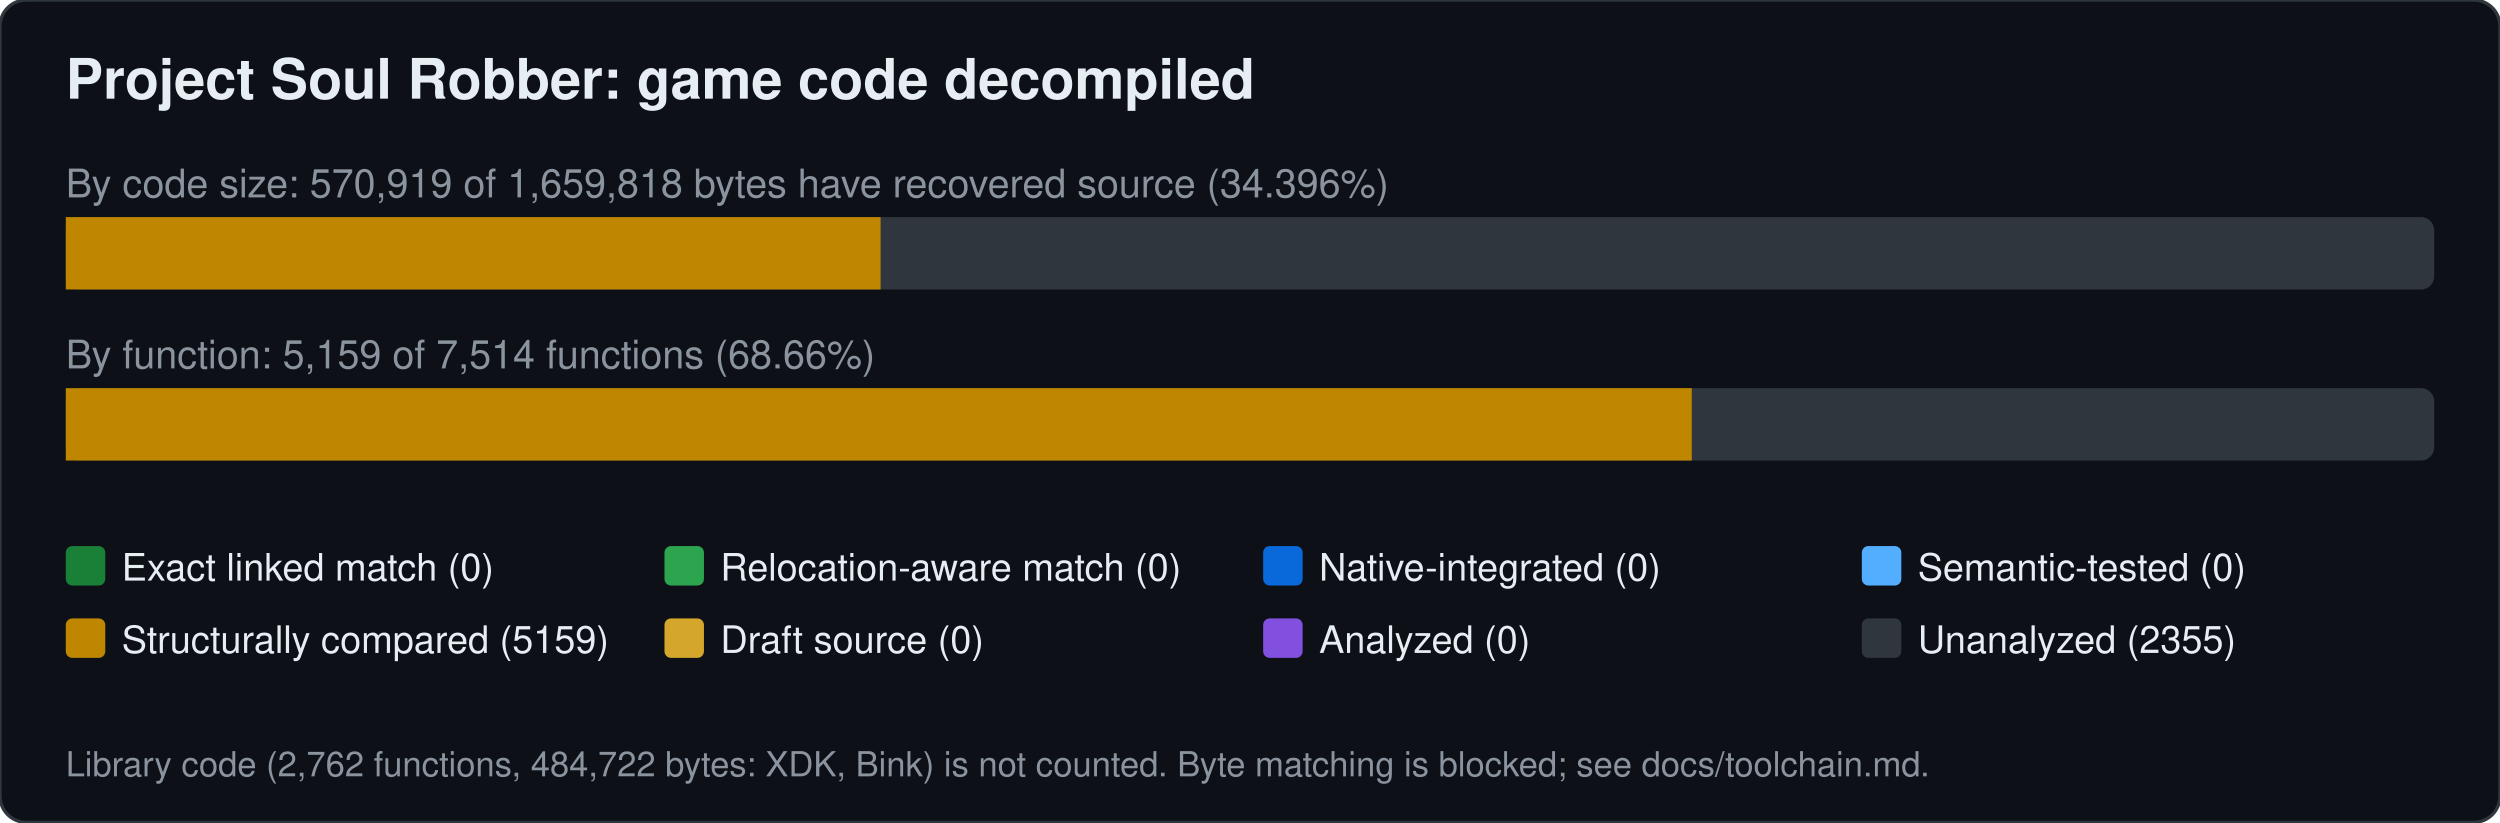
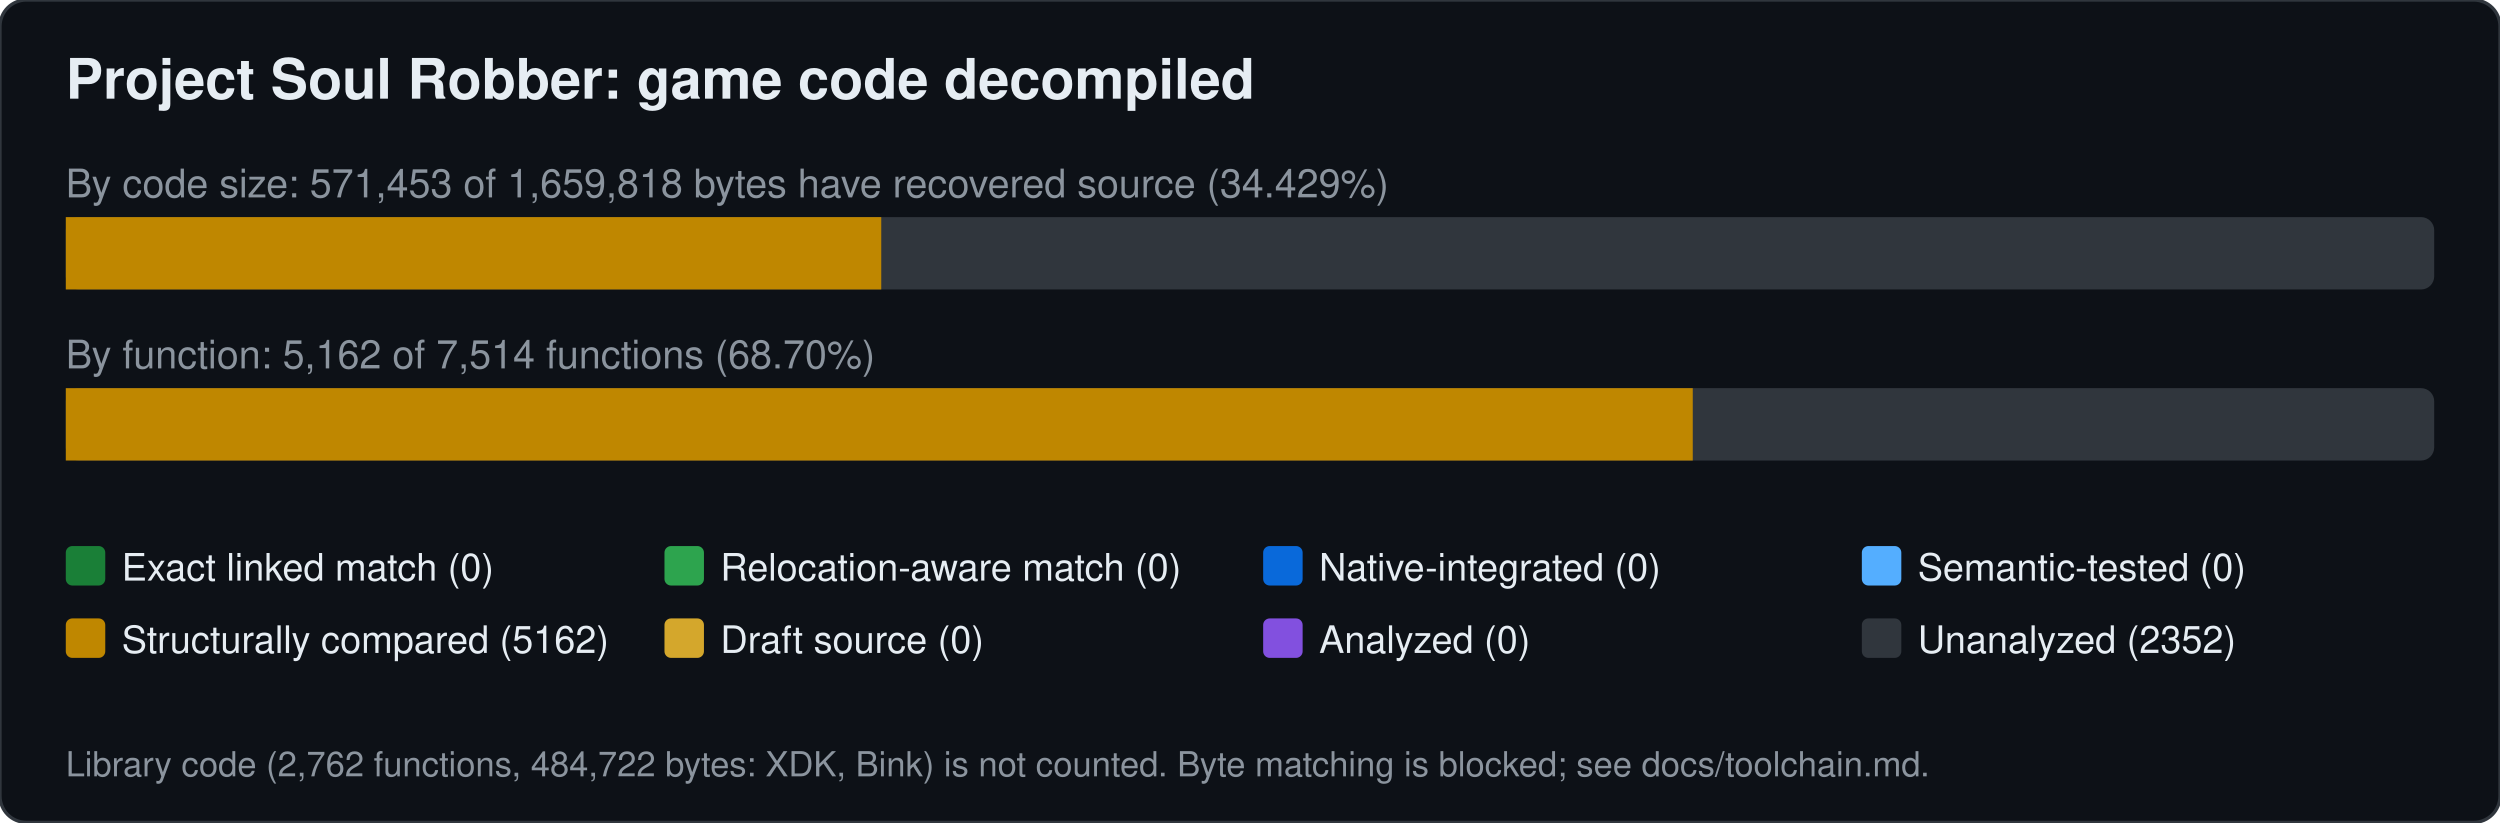
<svg xmlns="http://www.w3.org/2000/svg" width="760" height="250" viewBox="0 0 760 250" font-family="Segoe UI,Helvetica,Arial,sans-serif">
  <rect width="760" height="250" rx="8" fill="#0d1117" stroke="#30363d" />
  <text x="20" y="30" font-size="17" font-weight="600" fill="#e6edf3">Project Soul Robber: game code decompiled</text>
-   <text x="20" y="60" font-size="12" fill="#8b949e">By code size: 570,919 of 1,659,818 bytes have recovered source (34.396%)</text>
+   <text x="20" y="60" font-size="12" fill="#8b949e">By code size: 571,453 of 1,659,818 bytes have recovered source (34.429%)</text>
  <rect x="20" y="66" width="720" height="22" rx="4" fill="#30363d" />
-   <rect x="20.0" y="66" width="247.7" height="22" fill="#bf8700" />
-   <text x="20" y="112" font-size="12" fill="#8b949e">By function: 5,159 of 7,514 functions (68.66%)</text>
+   <rect x="20.0" y="66" width="247.9" height="22" fill="#bf8700" />
+   <text x="20" y="112" font-size="12" fill="#8b949e">By function: 5,162 of 7,514 functions (68.70%)</text>
  <rect x="20" y="118" width="720" height="22" rx="4" fill="#30363d" />
-   <rect x="20.0" y="118" width="494.3" height="22" fill="#bf8700" />
+   <rect x="20.0" y="118" width="494.6" height="22" fill="#bf8700" />
  <rect x="20" y="166" width="12" height="12" rx="2" fill="#1a7f37" />
  <text x="37" y="176.5" font-size="11.5" fill="#e6edf3">Exact linked match (0)</text>
  <rect x="202" y="166" width="12" height="12" rx="2" fill="#2da44e" />
  <text x="219" y="176.5" font-size="11.5" fill="#e6edf3">Relocation-aware match (0)</text>
  <rect x="384" y="166" width="12" height="12" rx="2" fill="#0969da" />
  <text x="401" y="176.5" font-size="11.5" fill="#e6edf3">Native-integrated (0)</text>
  <rect x="566" y="166" width="12" height="12" rx="2" fill="#54aeff" />
  <text x="583" y="176.5" font-size="11.5" fill="#e6edf3">Semantic-tested (0)</text>
  <rect x="20" y="188" width="12" height="12" rx="2" fill="#bf8700" />
-   <text x="37" y="198.5" font-size="11.5" fill="#e6edf3">Structurally compared (5159)</text>
+   <text x="37" y="198.5" font-size="11.5" fill="#e6edf3">Structurally compared (5162)</text>
  <rect x="202" y="188" width="12" height="12" rx="2" fill="#d4a72c" />
  <text x="219" y="198.5" font-size="11.5" fill="#e6edf3">Draft source (0)</text>
  <rect x="384" y="188" width="12" height="12" rx="2" fill="#8250df" />
  <text x="401" y="198.5" font-size="11.5" fill="#e6edf3">Analyzed (0)</text>
  <rect x="566" y="188" width="12" height="12" rx="2" fill="#30363d" />
-   <text x="583" y="198.5" font-size="11.5" fill="#e6edf3">Unanalyzed (2355)</text>
+   <text x="583" y="198.5" font-size="11.5" fill="#e6edf3">Unanalyzed (2352)</text>
  <text x="20" y="236" font-size="10.5" fill="#8b949e">Library code (2,762 functions, 484,722 bytes: XDK, Bink) is not counted. Byte matching is blocked; see docs/toolchain.md.</text>
</svg>
